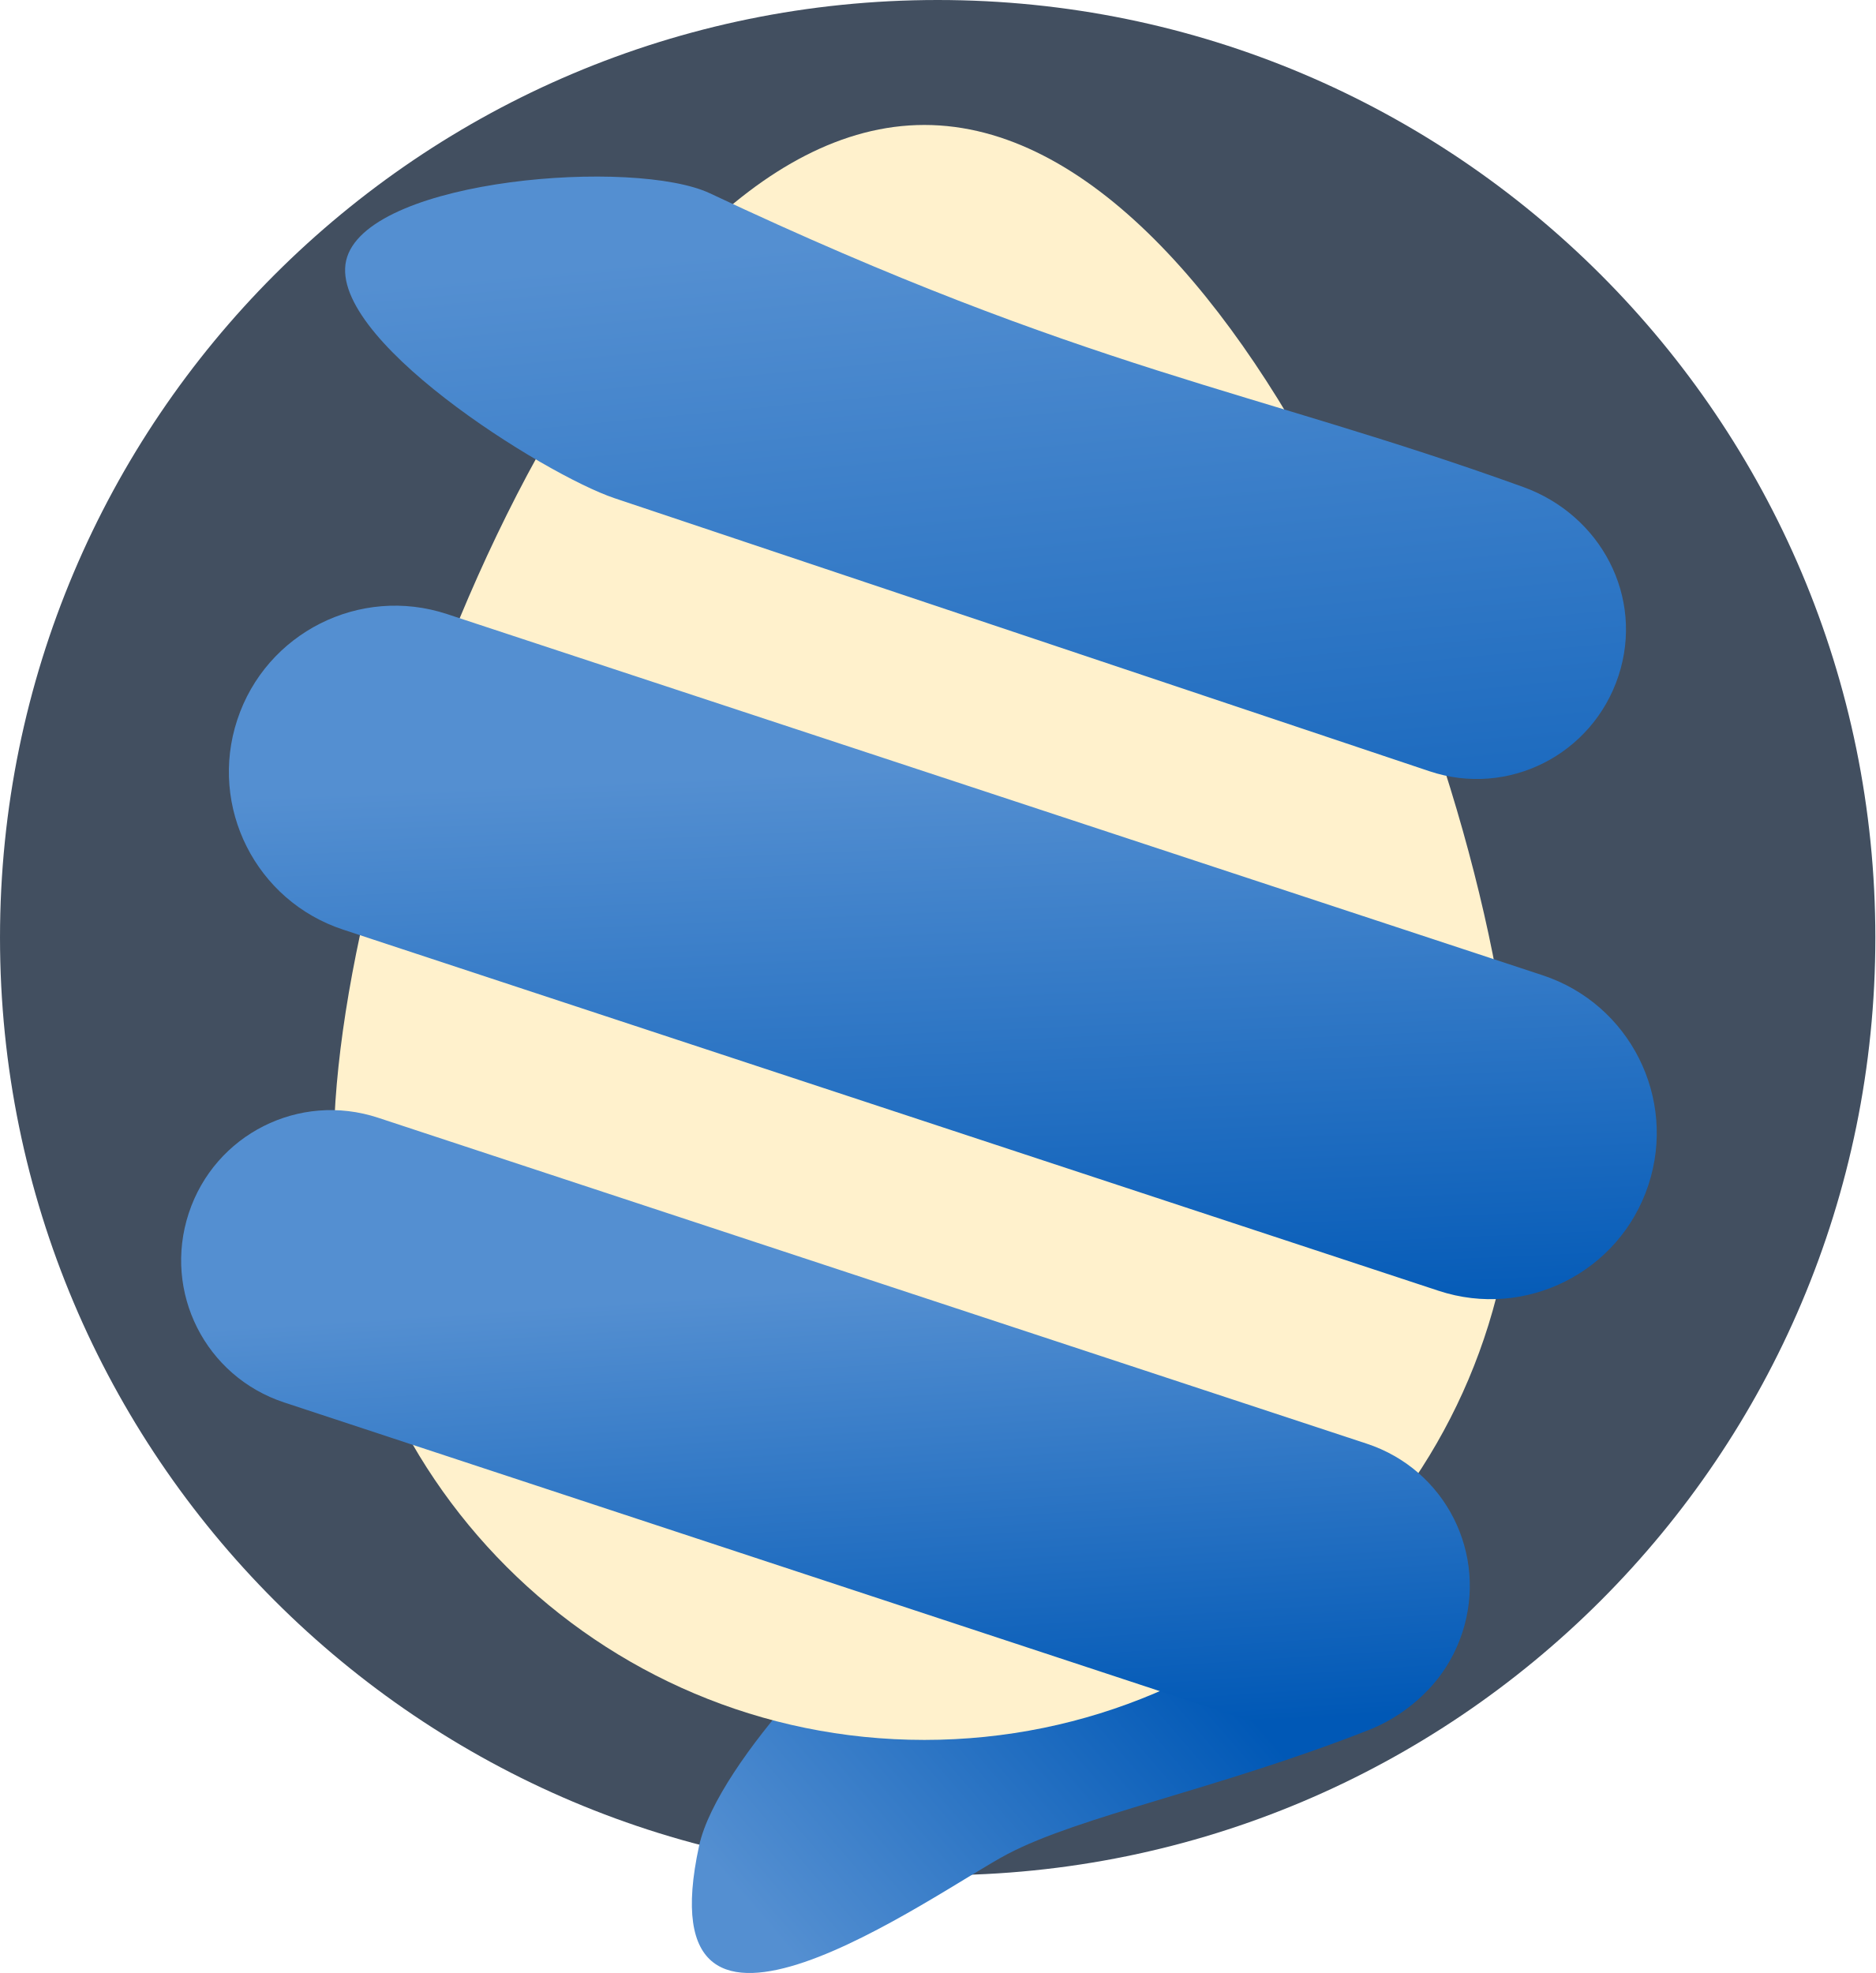
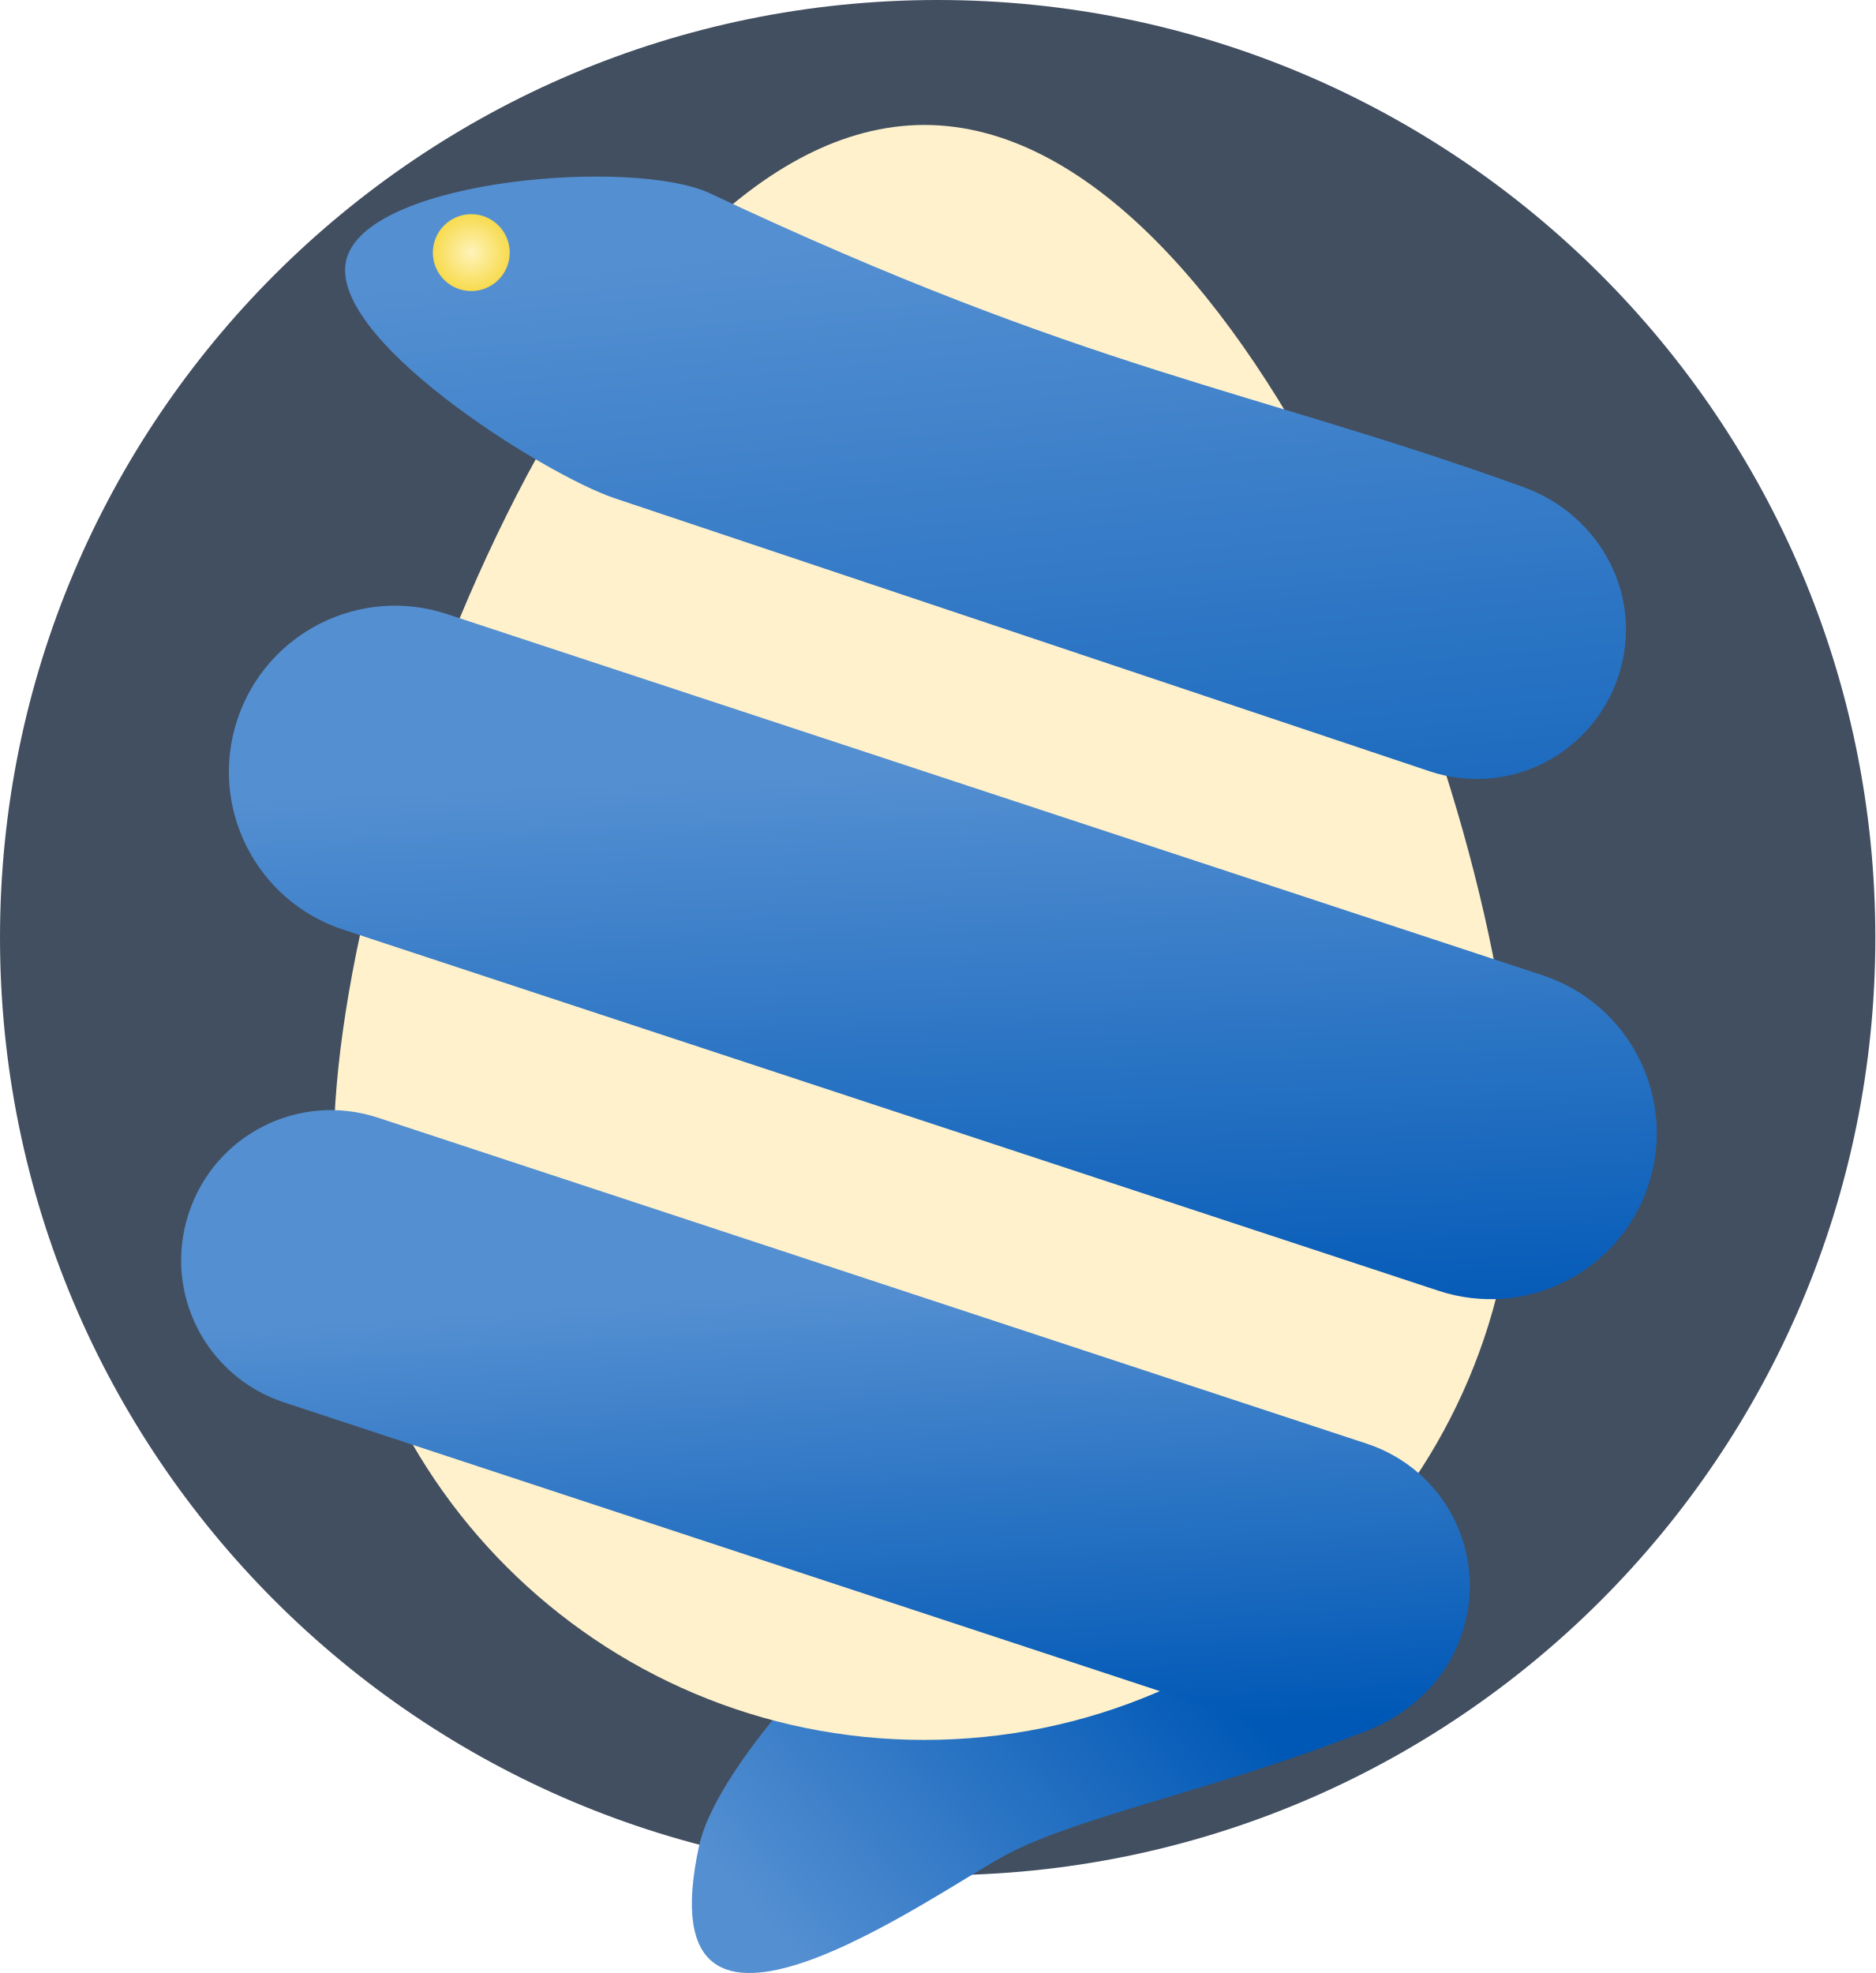
<svg xmlns="http://www.w3.org/2000/svg" xmlns:xlink="http://www.w3.org/1999/xlink" width="265.407mm" height="279.237mm" viewBox="0 0 265.407 279.237" version="1.1" id="svg8">
  <defs id="defs2">
    <linearGradient id="linearGradient4638">
      <stop style="stop-color:#fff3ba;stop-opacity:1" offset="0" id="stop4634" />
      <stop style="stop-color:#f7db4e;stop-opacity:1" offset="1" id="stop4636" />
    </linearGradient>
    <linearGradient id="linearGradient4608">
      <stop style="stop-color:#548fd1;stop-opacity:1" offset="0" id="stop4604" />
      <stop style="stop-color:#0058b6;stop-opacity:1" offset="1" id="stop4606" />
    </linearGradient>
    <linearGradient xlink:href="#linearGradient4608" id="linearGradient5150" x1="80.428" y1="241.036" x2="113.316" y2="212.71" gradientUnits="userSpaceOnUse" />
    <linearGradient xlink:href="#linearGradient4608" id="linearGradient5293" x1="86.718" y1="189.857" x2="91.034" y2="255.209" gradientUnits="userSpaceOnUse" gradientTransform="translate(0.5291666)" />
    <linearGradient xlink:href="#linearGradient4608" id="linearGradient5301" x1="-142.826" y1="-74.443" x2="-172.838" y2="-153.461" gradientUnits="userSpaceOnUse" gradientTransform="translate(-0.5025566,0.1656931)" />
    <linearGradient xlink:href="#linearGradient4608" id="linearGradient5309" x1="-88.689" y1="-15.871" x2="-140.497" y2="-134.132" gradientUnits="userSpaceOnUse" gradientTransform="rotate(-161.7526,0.2645833,-0.04249167)" />
-     <radialGradient xlink:href="#linearGradient4638" id="radialGradient4642" cx="41.792" cy="42.988" fx="41.792" fy="42.988" r="5.442" gradientUnits="userSpaceOnUse" />
+     <radialGradient xlink:href="#linearGradient4638" id="radialGradient4642" cx="41.792" cy="42.988" fx="41.792" fy="42.988" r="5.442" gradientUnits="userSpaceOnUse" gradientTransform="translate(0.5291667)" />
  </defs>
  <g id="layer1" transform="translate(20.45878,-2.36084)">
    <circle style="opacity:1;fill:#424f60;fill-opacity:1;stroke:none;stroke-width:1.376;stroke-linejoin:round;stroke-miterlimit:4;stroke-dasharray:none;stroke-dashoffset:19.983;stroke-opacity:1" id="path4914" cx="112.245" cy="135.064" r="132.703" />
    <g id="g4924" transform="translate(3.917701,-4.874575)">
      <g transform="matrix(1.645453,0,0,1.645453,-48.54505,-117.2333)" id="g5142">
        <path style="opacity:1;fill:url(#linearGradient5150);fill-opacity:1.0;stroke:none;stroke-width:0.379;stroke-linejoin:round;stroke-miterlimit:4;stroke-dasharray:2.274, 2.274;stroke-dashoffset:19.994;stroke-opacity:1" d="m 132.087,224.572 c 6.703,-2.469 10.445,-9.499 8.208,-16.282 -2.237,-6.784 -9.499,-10.445 -16.282,-8.208 0,0 -27.896,11.617 -31.288,12.735 -3.392,1.118 -16.325,14.303 -17.908,21.586 -4.87,22.394 20.241,4.022 26.501,0.726 6.26,-3.296 17.878,-5.528 30.769,-10.557 z" id="rect4643-9" />
      </g>
      <path id="path3701-3" d="m 190.032,169.895 c 0,46.165 -37.424,83.589 -83.589,83.589 -46.165,0 -83.589,-37.424 -83.589,-83.589 -3e-6,-46.165 37.424,-144.975 83.589,-144.975 46.165,0 83.589,98.81 83.589,144.975 z" style="fill:#fff1cc;fill-opacity:1;stroke:none;stroke-width:0.87;stroke-linejoin:round;stroke-miterlimit:4;stroke-dasharray:5.223, 5.223;stroke-dashoffset:5.29;stroke-opacity:1" />
      <path id="rect4643" d="M 155.766,251.857 15.844,205.725 C 4.681,202.044 -1.342,190.095 2.338,178.933 6.018,167.77 17.968,161.747 29.13,165.427 l 139.922,46.132 c 11.162,3.68 17.186,15.629 13.506,26.792 -3.68,11.162 -15.629,17.186 -26.792,13.506 z" style="opacity:1;fill:url(#linearGradient5293);fill-opacity:1.0;stroke:none;stroke-width:0.624;stroke-linejoin:round;stroke-miterlimit:4;stroke-dasharray:3.742, 3.742;stroke-dashoffset:19.994;stroke-opacity:1" />
      <rect transform="rotate(-161.7526)" ry="23.509" y="-124.252" x="-253.184" height="47.019" width="210.279" id="rect4643-3" style="opacity:1;fill:url(#linearGradient5301);fill-opacity:1.0;stroke:none;stroke-width:0.691;stroke-linejoin:round;stroke-miterlimit:4;stroke-dasharray:4.147, 4.147;stroke-dashoffset:19.994;stroke-opacity:1" />
      <path id="rect4643-3-5" d="M 177.926,116.387 62.582,77.741 C 52.797,74.462 21.083,54.73 24.757,43.586 28.431,32.443 65.496,29.6 76.11,34.601 129.604,59.804 152.83,62.305 191.189,76.158 c 11.036,3.985 17.157,15.603 13.483,26.747 -3.674,11.144 -15.621,17.211 -26.747,13.483 z" style="opacity:1;fill:url(#linearGradient5309);fill-opacity:1;stroke:none;stroke-width:0.623;stroke-linejoin:round;stroke-miterlimit:4;stroke-dasharray:3.736, 3.736;stroke-dashoffset:19.994;stroke-opacity:1" />
-       <ellipse id="path4727" style="opacity:1;fill:url(#radialGradient4642);fill-opacity:1;stroke:none;stroke-width:0.87;stroke-linejoin:round;stroke-miterlimit:4;stroke-dasharray:5.223, 5.223;stroke-dashoffset:19.994;stroke-opacity:1" cy="42.988" cx="41.792" r="5.442" />
+       <circle id="path4727" style="opacity:1;fill:url(#radialGradient4642);fill-opacity:1;stroke:none;stroke-width:0.87;stroke-linejoin:round;stroke-miterlimit:4;stroke-dasharray:5.223, 5.223;stroke-dashoffset:19.994;stroke-opacity:1" cy="42.988" cx="42.321" r="5.442" />
    </g>
  </g>
</svg>
